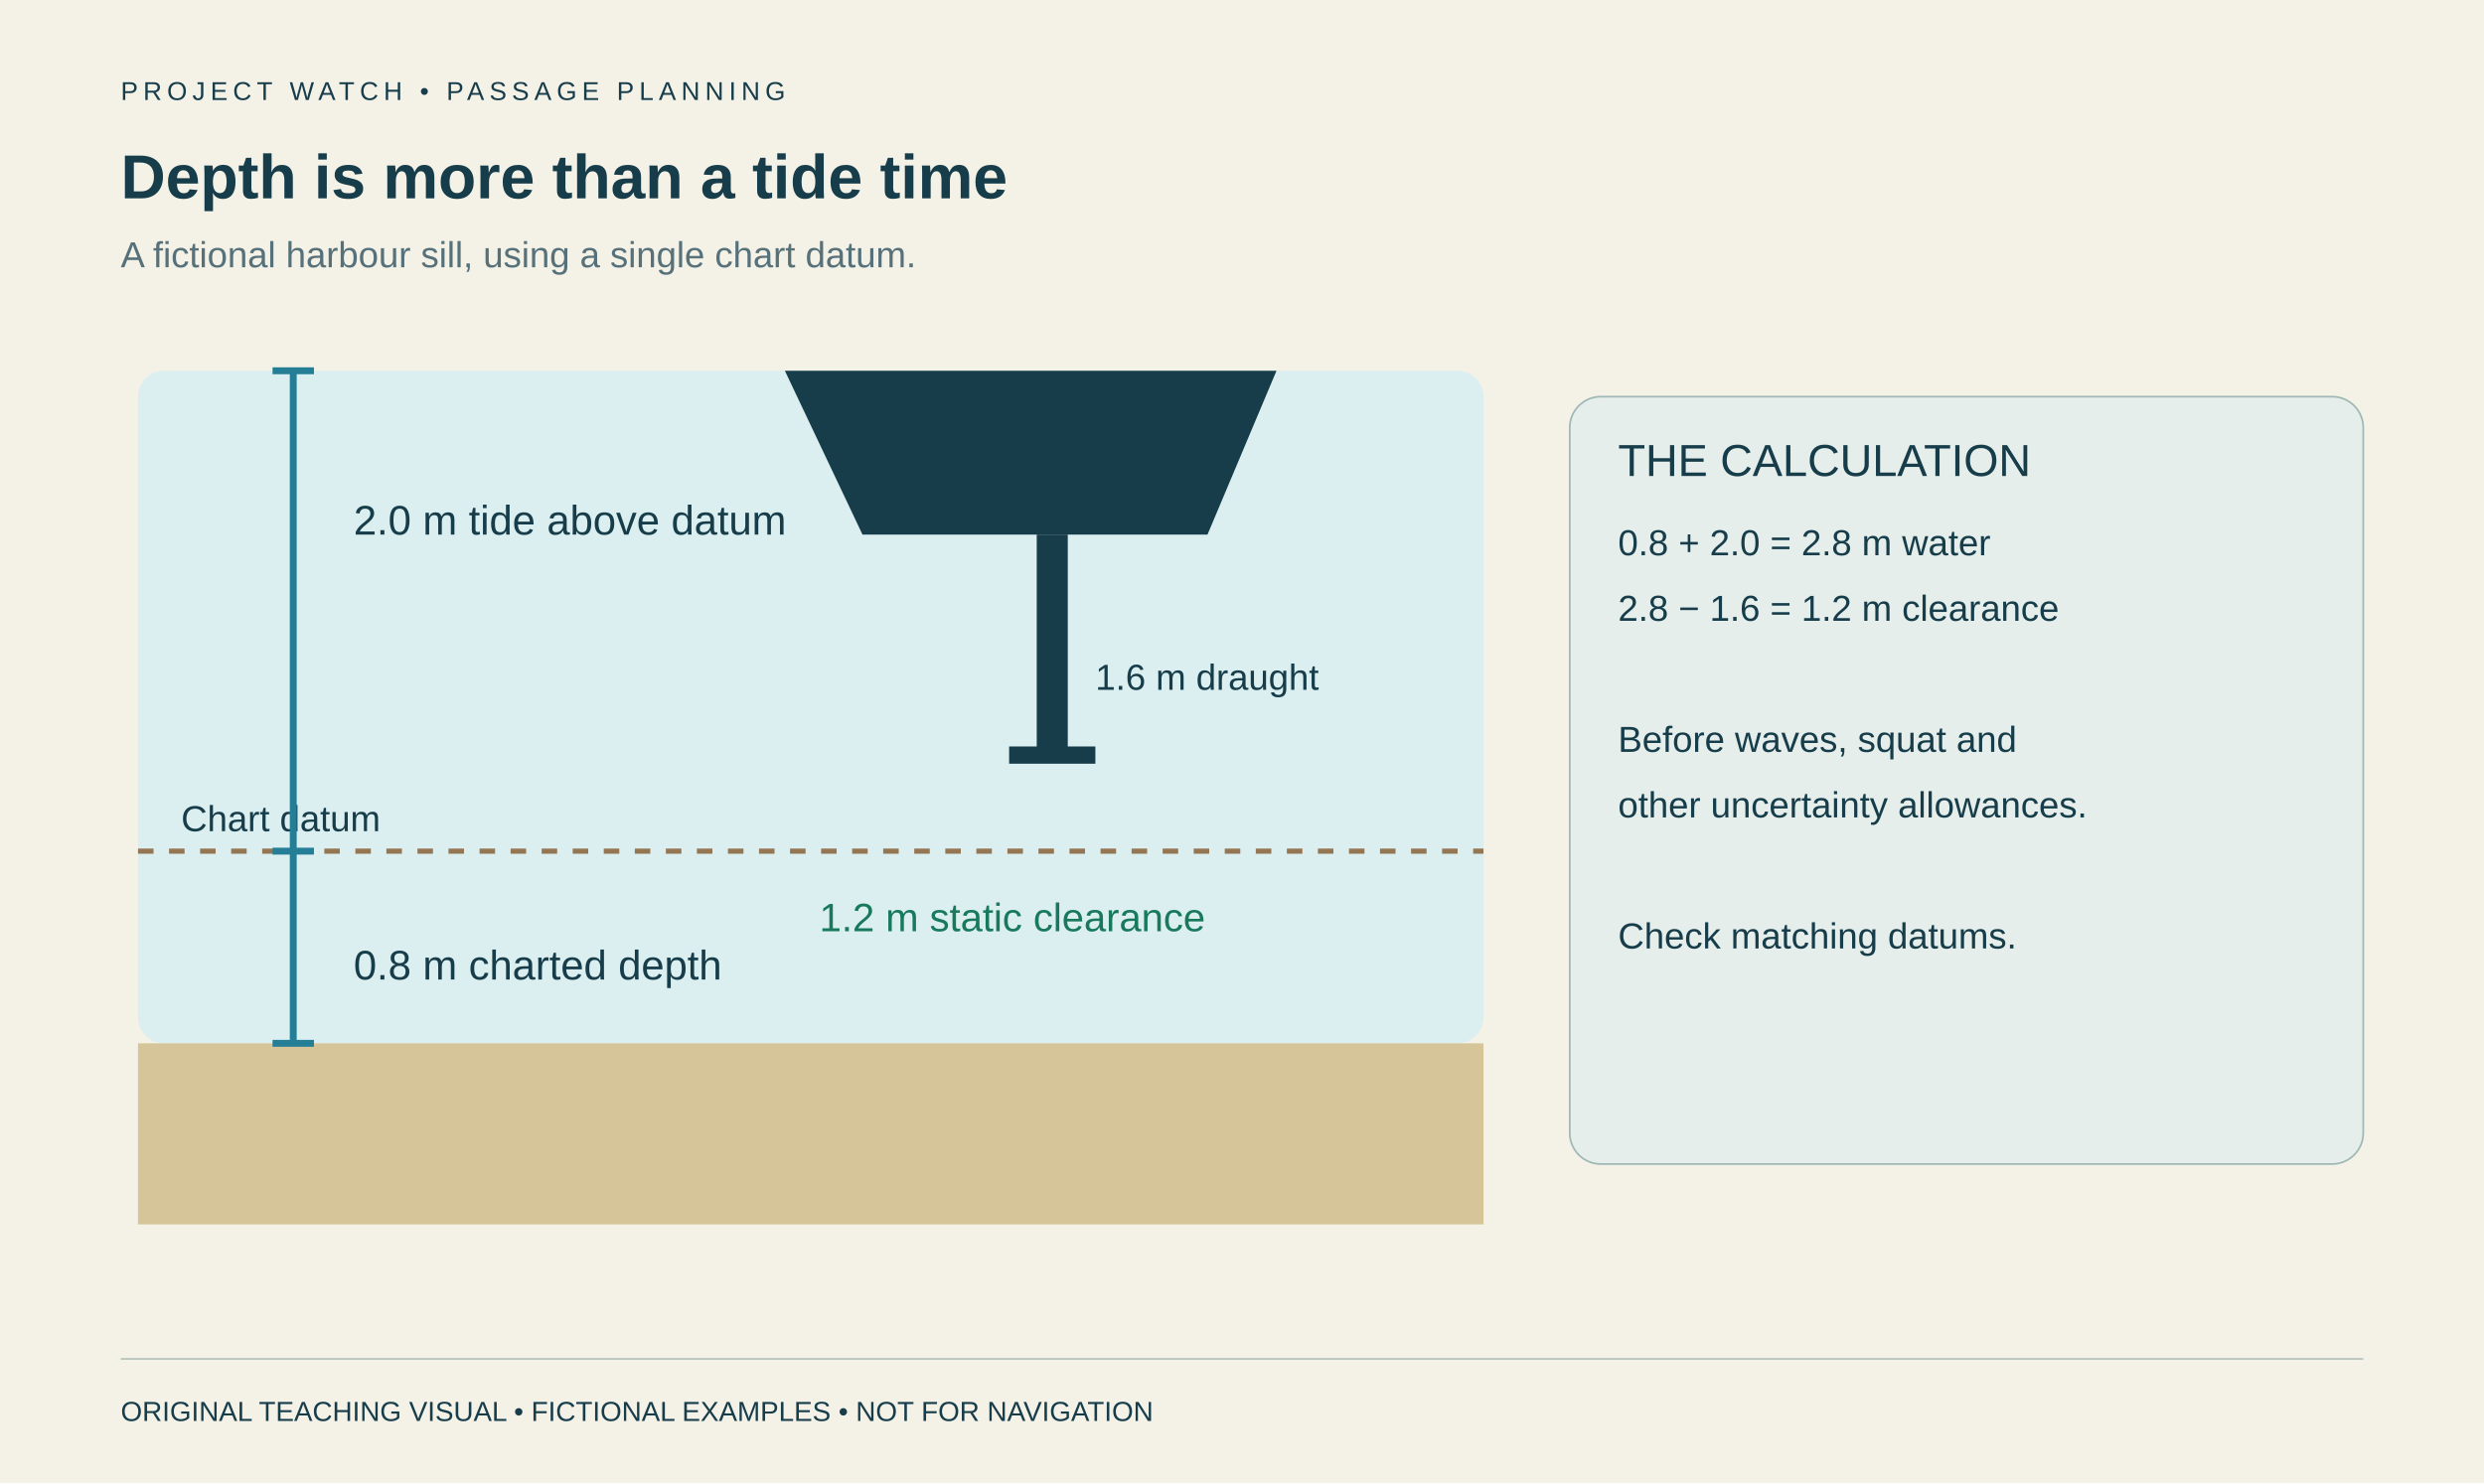
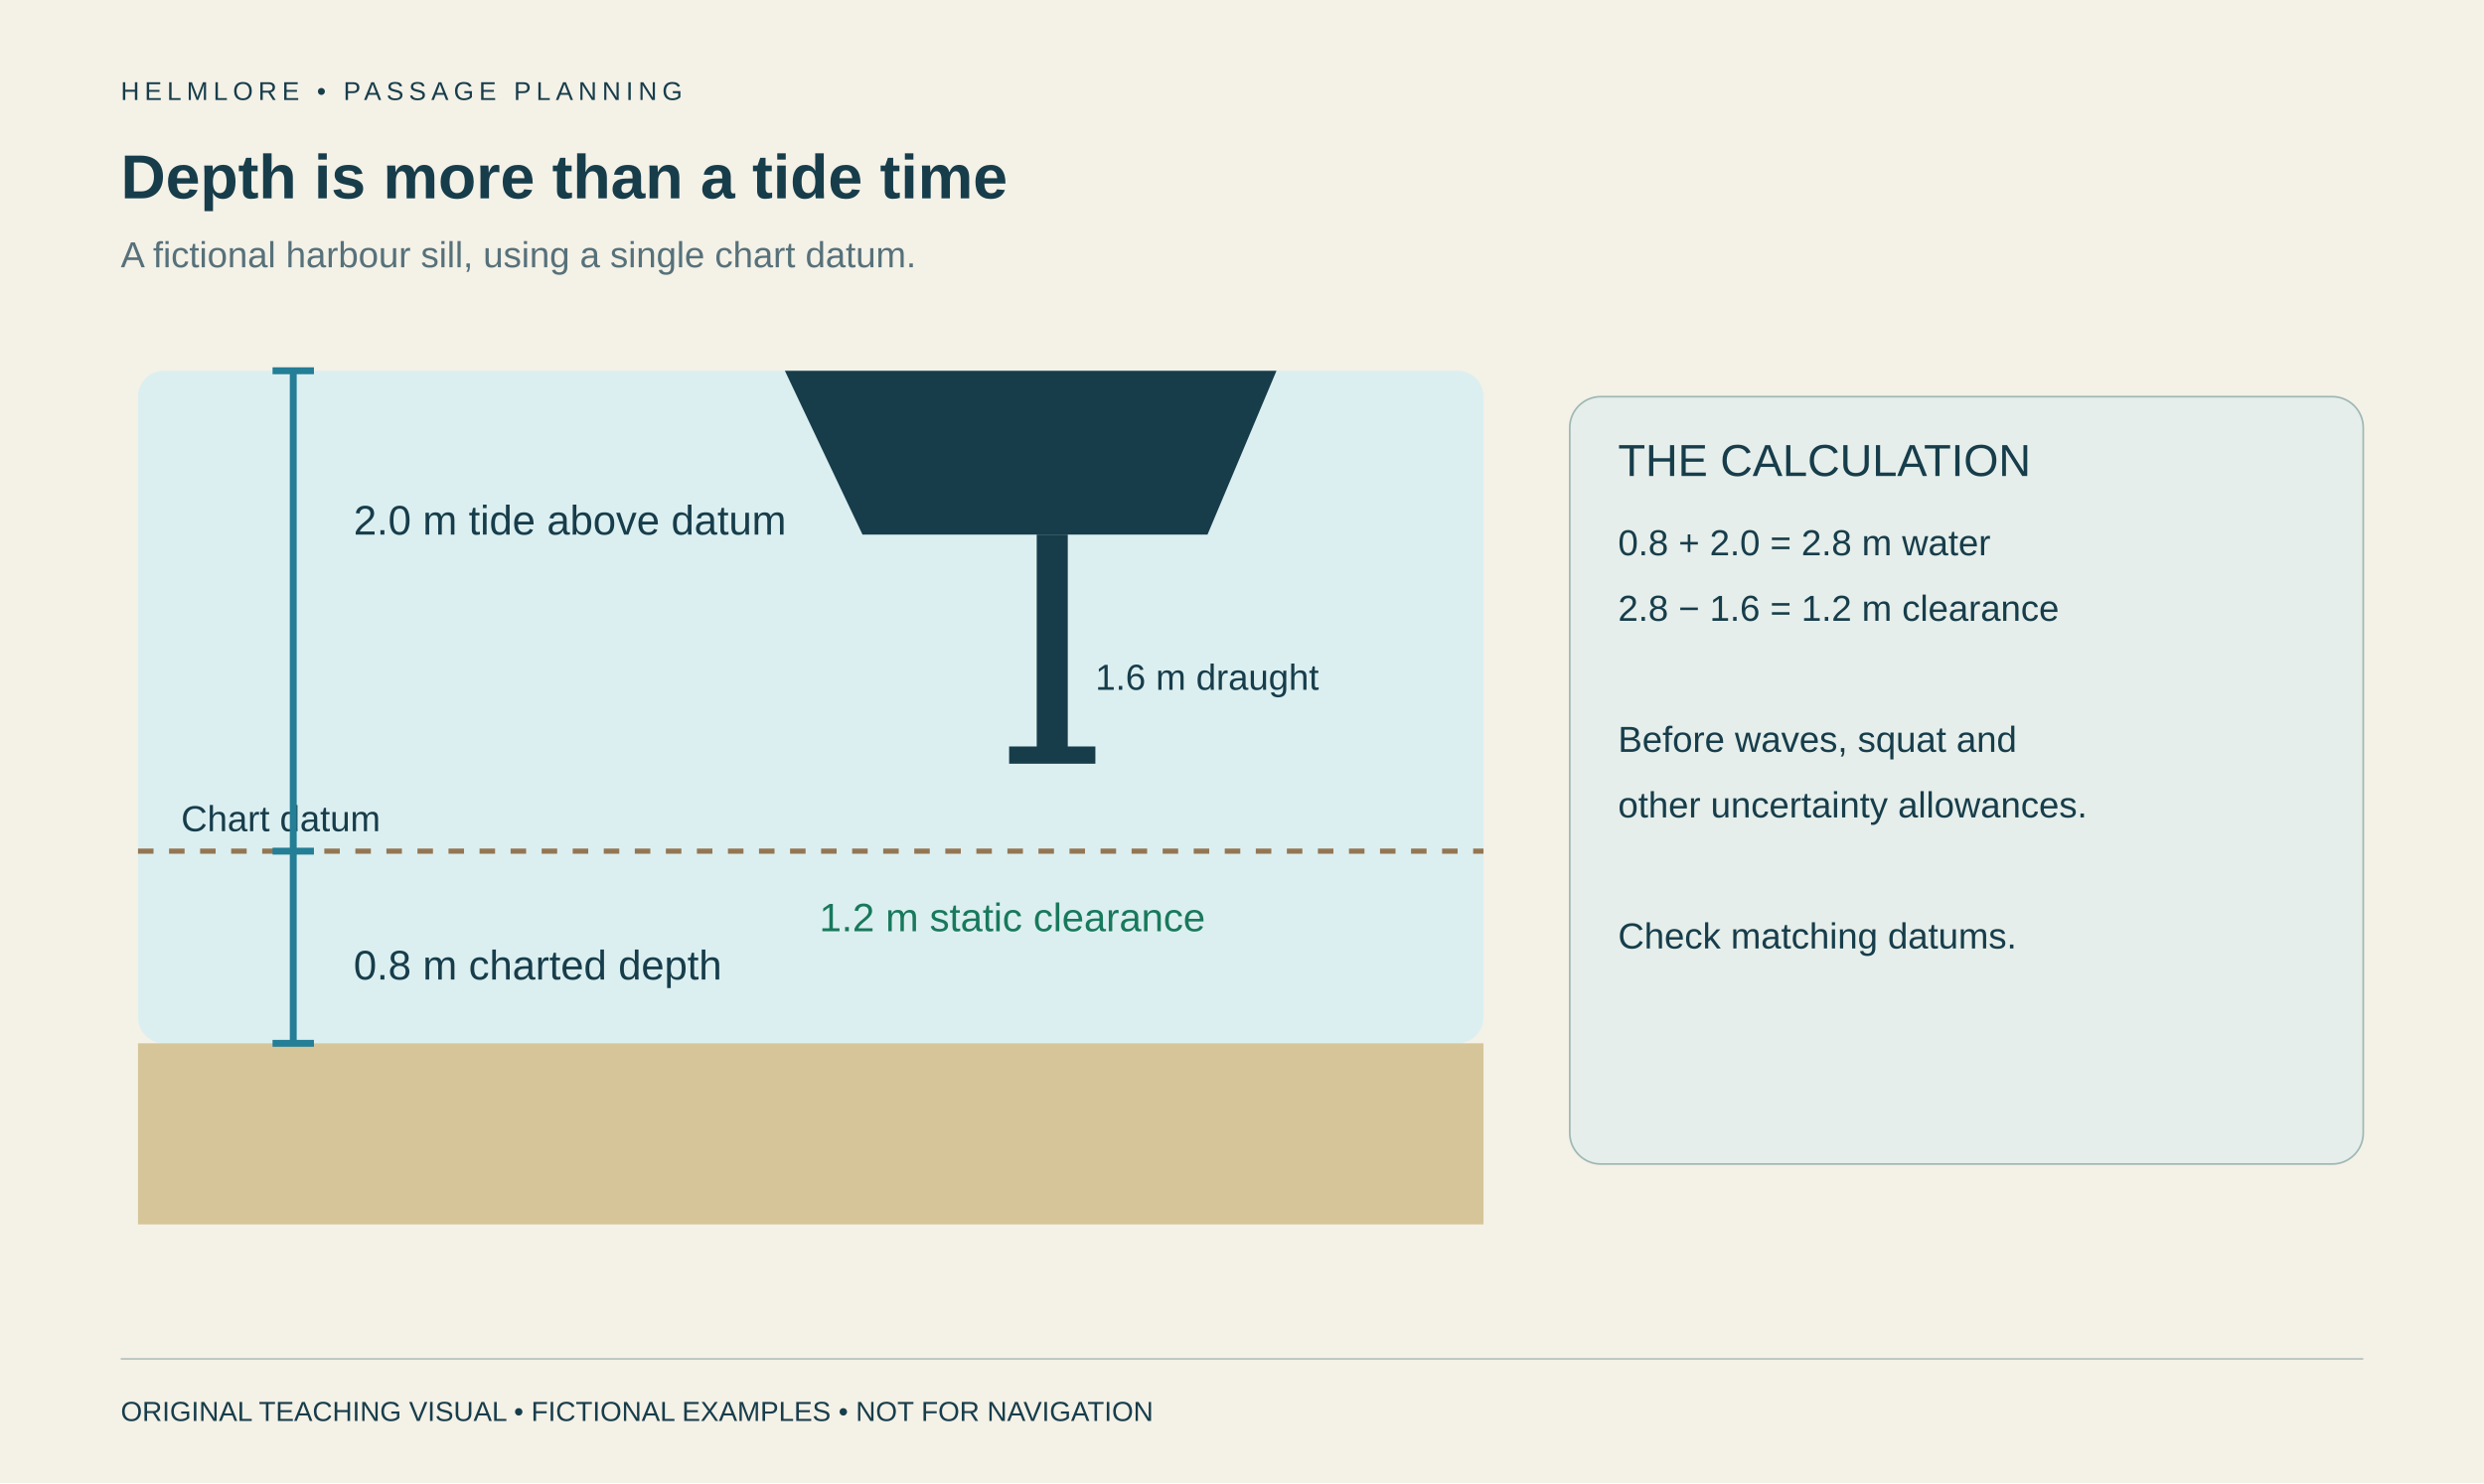
<svg xmlns="http://www.w3.org/2000/svg" width="1440" height="860" viewBox="0 0 1440 860">
  <rect width="1440" height="860" fill="#f4f1e7" />
  <g font-family="Arial,Helvetica,sans-serif" fill="#173d4b">
-     <text x="70" y="58" font-size="15" letter-spacing="3">PROJECT WATCH • PASSAGE PLANNING</text>
+     <text x="70" y="58" font-size="15" letter-spacing="3">HELMLORE • PASSAGE PLANNING</text>
    <text x="70" y="115" font-size="36" font-weight="700">Depth is more than a tide time</text>
    <text x="70" y="155" font-size="21" fill="#56717a">A fictional harbour sill, using a single chart datum.</text>
    <rect x="80" y="215" width="780" height="390" rx="15" fill="#dceff0" />
    <path d="M80 605H860V710H80Z" fill="#d5c598" />
    <path d="M80 493.57H860" stroke="#947653" stroke-dasharray="9 9" stroke-width="3" />
    <text x="105" y="482" font-size="21" fill="#173d4b">Chart datum</text>
    <path d="M170 215V493.57M158 215H182M158 493.57H182M170 493.57V605M158 605H182" stroke="#237e96" stroke-width="4" />
    <text x="205" y="310" font-size="24" fill="#173d4b">2.0 m tide above datum</text>
    <text x="205" y="568" font-size="24" fill="#173d4b">0.8 m charted depth</text>
    <path d="M455 215 L740 215 L700 310 L500 310 Z" fill="#173d4b" />
    <path d="M610 310V437.86" stroke="#173d4b" stroke-width="18" />
    <path d="M585 437.86H635" stroke="#173d4b" stroke-width="10" />
    <text x="635" y="400" font-size="21" fill="#173d4b">1.6 m draught</text>
    <text x="475" y="540" font-size="23" fill="#18795c">1.2 m static clearance</text>
    <rect x="910" y="230" width="460" height="445" rx="18" fill="#e5eeea" stroke="#9fb8b5" />
    <text x="938" y="276" font-size="26" fill="#173d4b">THE CALCULATION</text>
    <text x="938" y="322" font-size="21" fill="#173d4b">0.8 + 2.0 = 2.8 m water</text>
    <text x="938" y="360" font-size="21" fill="#173d4b">2.8 − 1.6 = 1.2 m clearance</text>
    <text x="938" y="398" font-size="21" fill="#173d4b" />
    <text x="938" y="436" font-size="21" fill="#173d4b">Before waves, squat and</text>
    <text x="938" y="474" font-size="21" fill="#173d4b">other uncertainty allowances.</text>
    <text x="938" y="512" font-size="21" fill="#173d4b" />
    <text x="938" y="550" font-size="21" fill="#173d4b">Check matching datums.</text>
    <path d="M70 788H1370" stroke="#b4c3bd" />
    <text x="70" y="824" font-size="16">ORIGINAL TEACHING VISUAL • FICTIONAL EXAMPLES • NOT FOR NAVIGATION</text>
  </g>
</svg>
